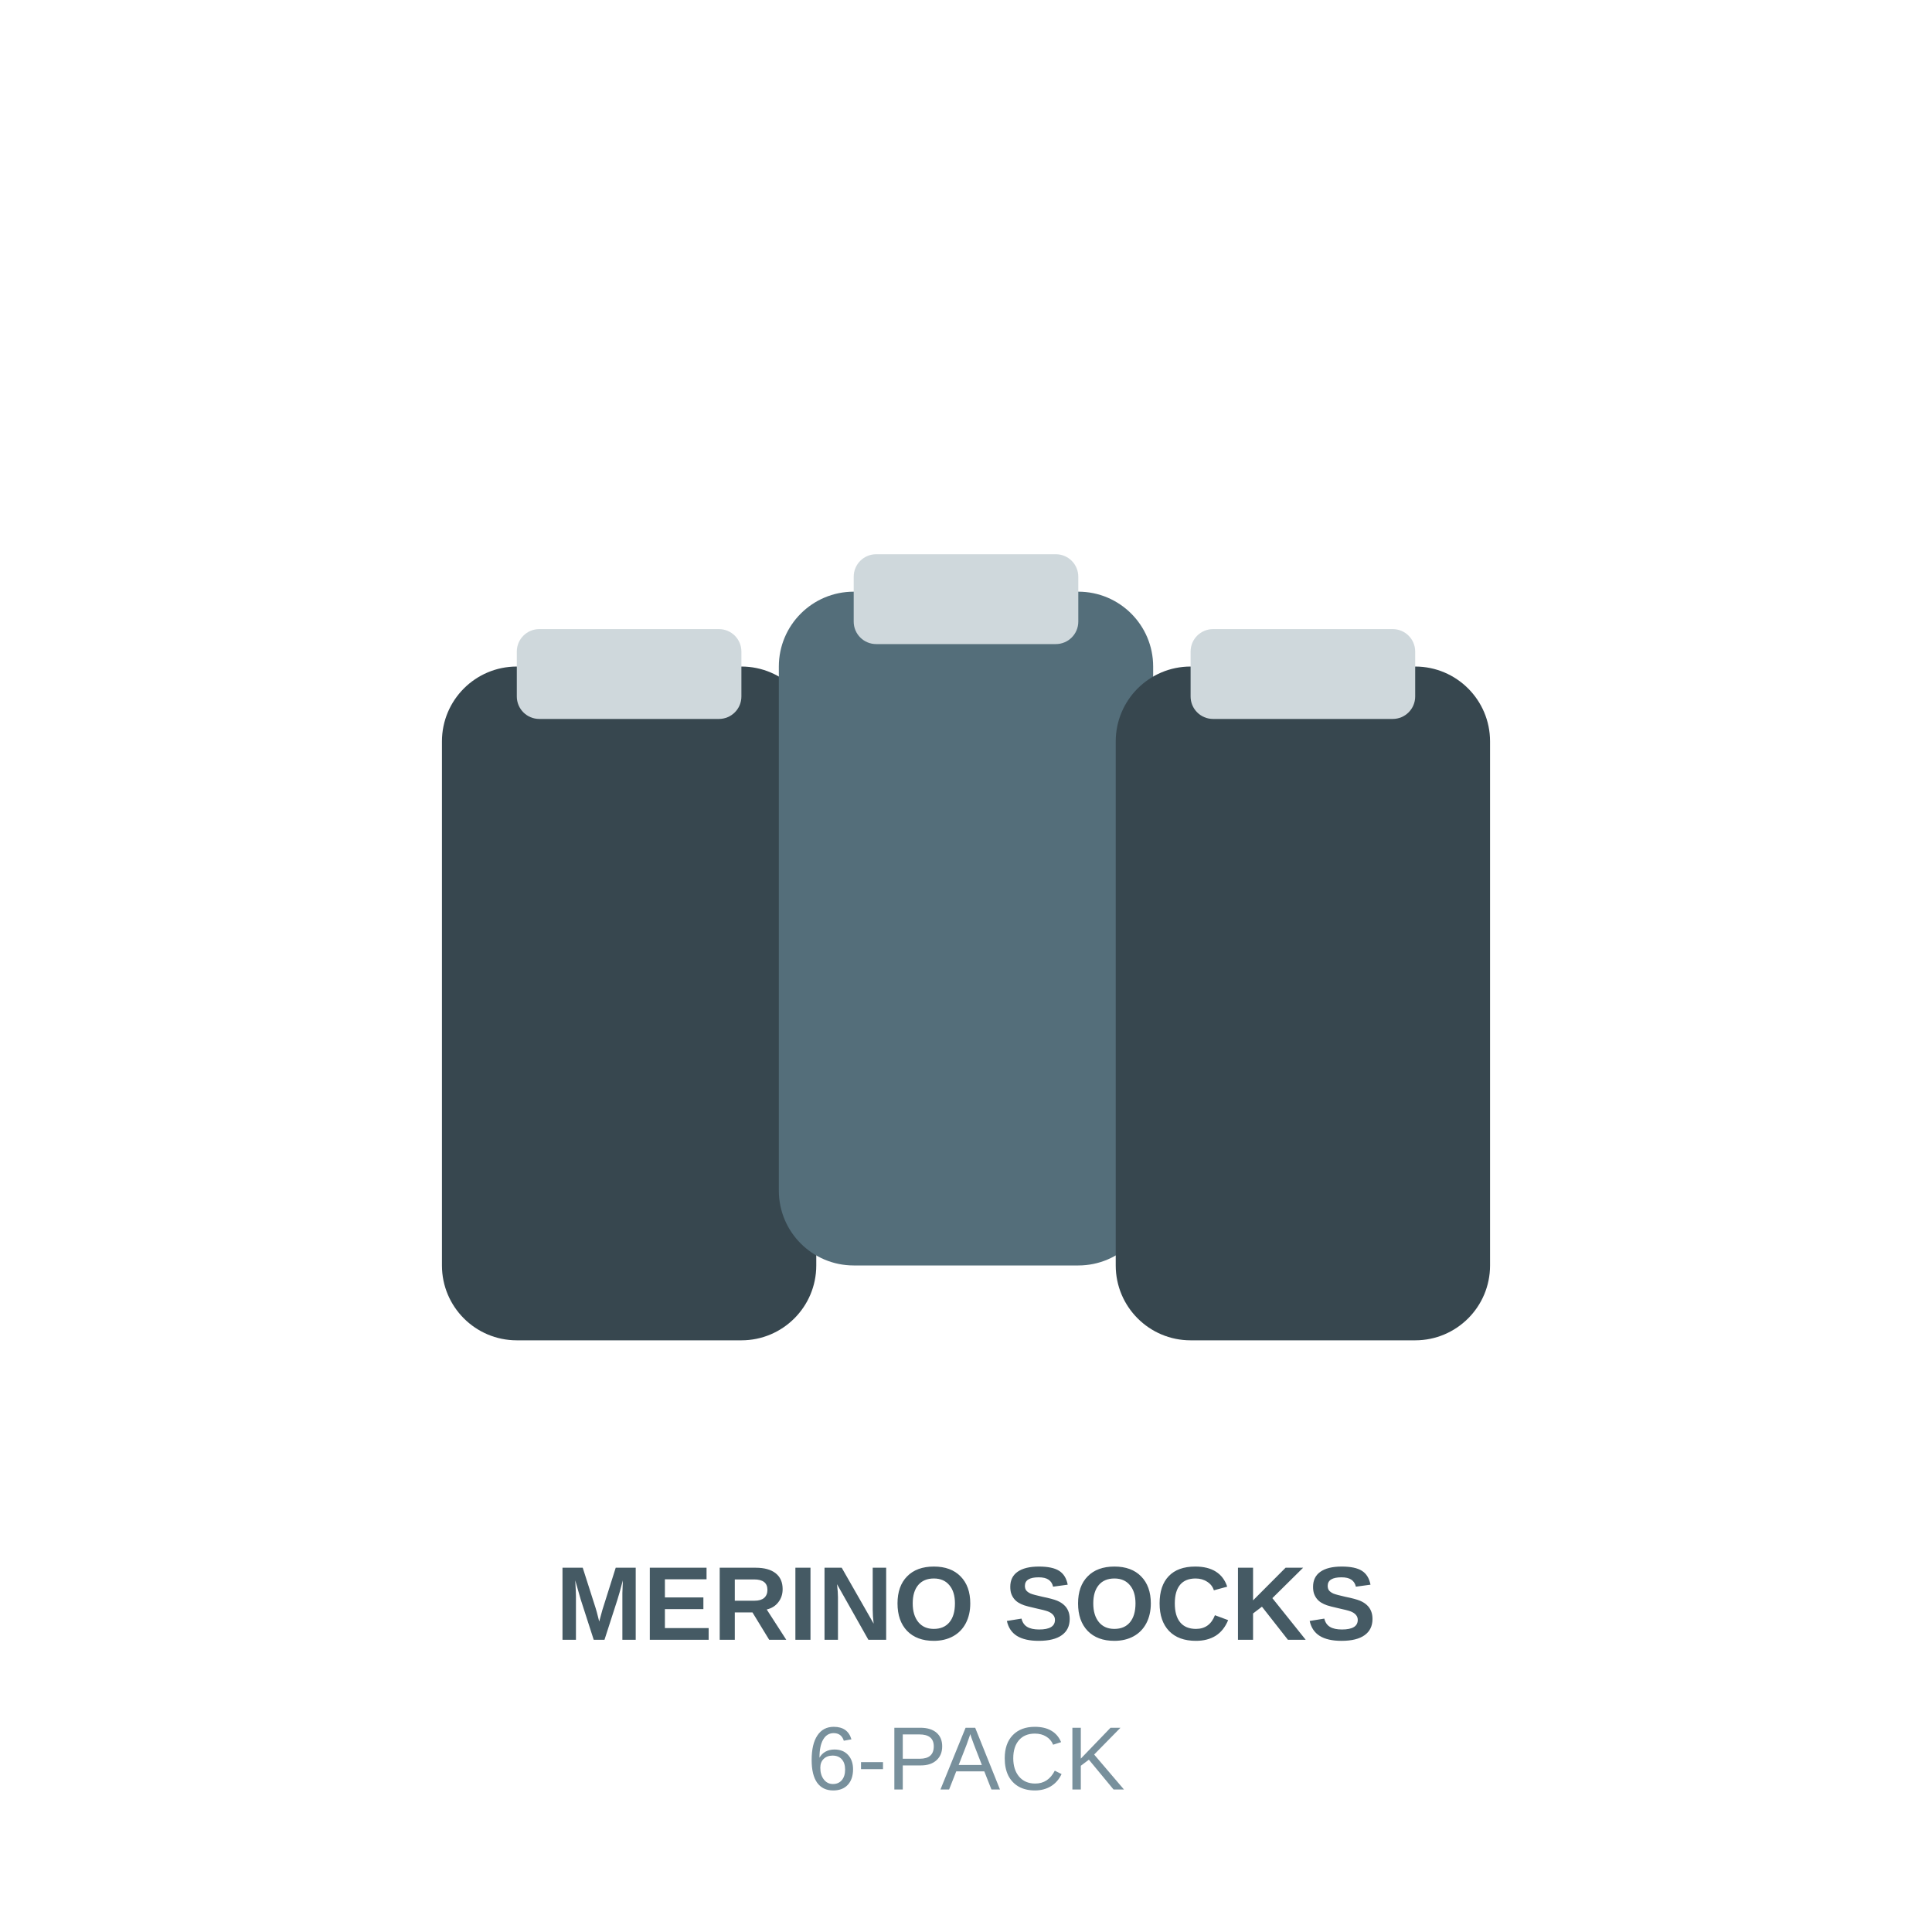
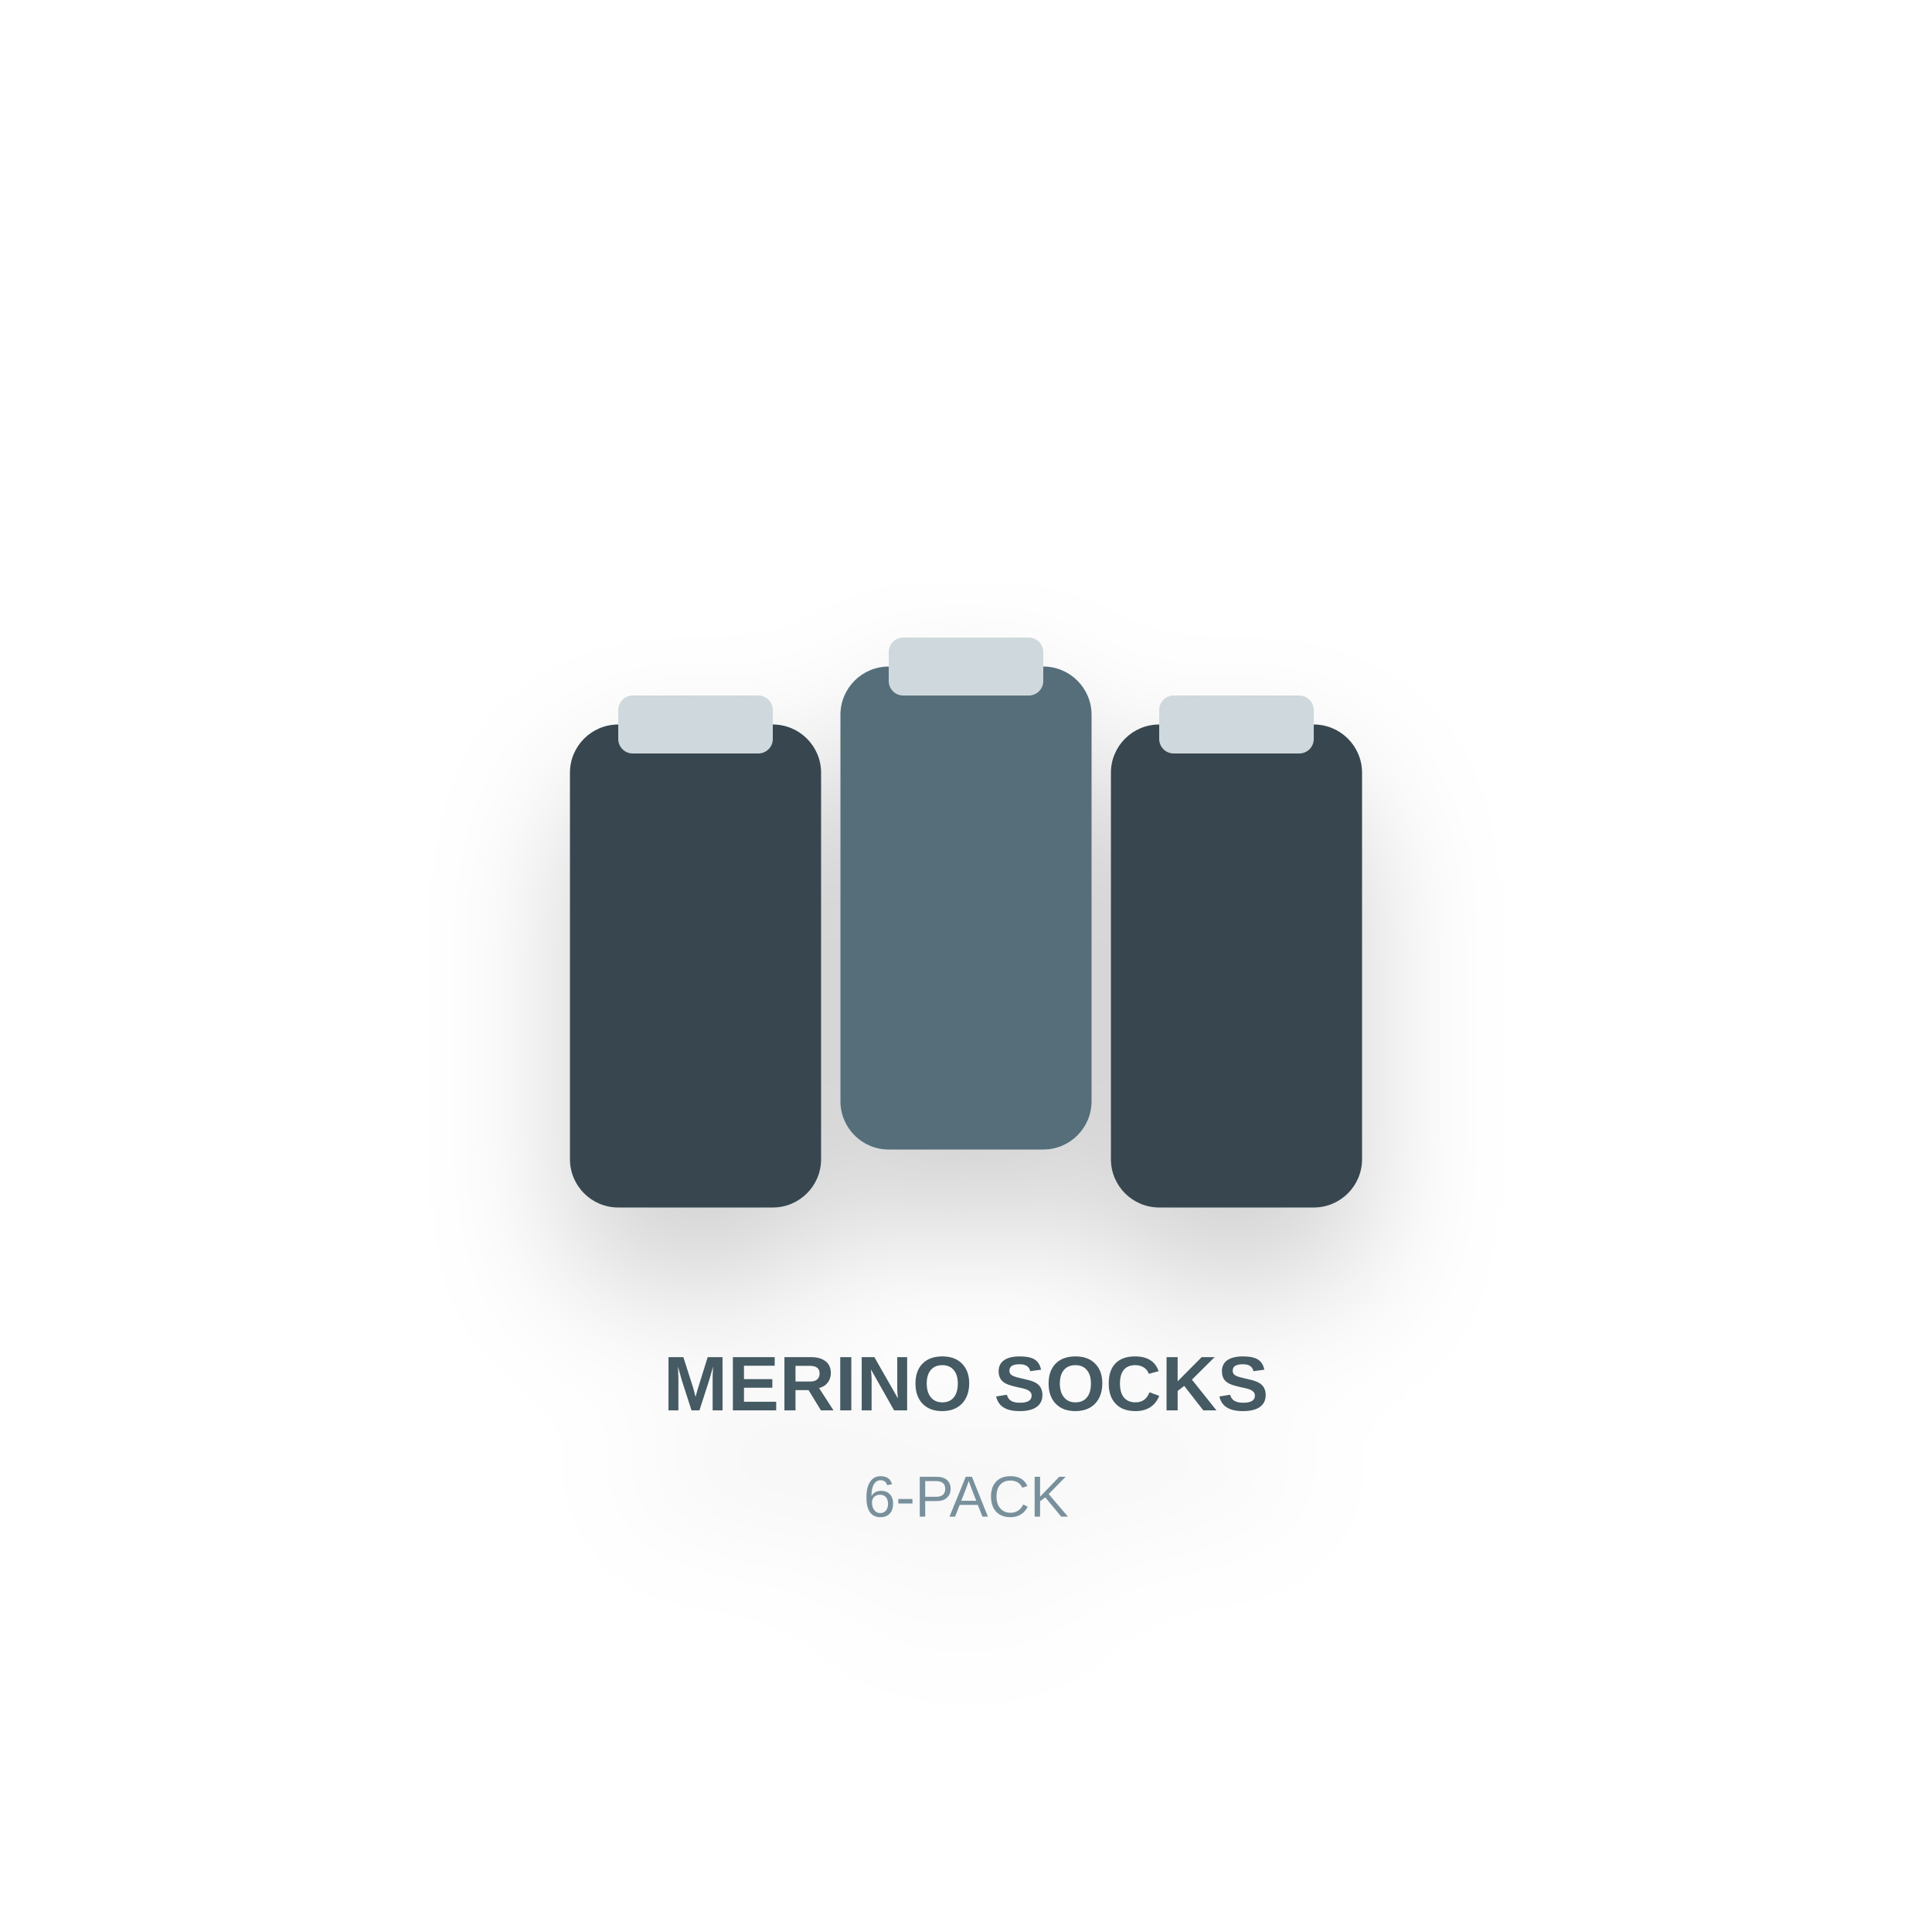
<svg xmlns="http://www.w3.org/2000/svg" viewBox="0 0 400 400" width="400" height="400">
  <rect width="400" height="400" fill="#ffffff" />
-   <g transform="translate(200 200) scale(1.55) translate(-200 -200)">
-     <rect x="130" y="160" width="50" height="90" rx="10" fill="#37474f" />
-     <rect x="175" y="150" width="50" height="90" rx="10" fill="#546e7a" />
-     <rect x="220" y="160" width="50" height="90" rx="10" fill="#37474f" />
-     <rect x="140" y="155" width="30" height="12" rx="3" fill="#cfd8dc" />
-     <rect x="185" y="145" width="30" height="12" rx="3" fill="#cfd8dc" />
-     <rect x="230" y="155" width="30" height="12" rx="3" fill="#cfd8dc" />
-     <text x="200" y="290" text-anchor="middle" fill="#455a64" font-family="Arial" font-size="14" font-weight="700">MERINO SOCKS</text>
-     <text x="200" y="310" text-anchor="middle" fill="#78909c" font-family="Arial" font-size="12">6-PACK</text>
+   <defs>
+     <filter id="pack" x="-25%" y="-15%" width="150%" height="150%">
+       <feDropShadow dx="0" dy="16" stdDeviation="14" flood-color="#1a1a1a" flood-opacity="0.18" />
+     </filter>
+     <linearGradient id="shine" x1="0" y1="0" x2="1" y2="0">
+       <stop offset="0" stop-color="#fff" stop-opacity="0" />
+       <stop offset="0.45" stop-color="#fff" stop-opacity="0.22" />
+       <stop offset="1" stop-color="#fff" stop-opacity="0" />
+     </linearGradient>
+   </defs>
+   <g filter="url(#pack)">
+     <rect x="118" y="150" width="52" height="100" rx="10" fill="#37474f" />
+     <rect x="174" y="138" width="52" height="100" rx="10" fill="#546e7a" />
+     <rect x="230" y="150" width="52" height="100" rx="10" fill="#37474f" />
+     <rect x="128" y="144" width="32" height="12" rx="3" fill="#cfd8dc" />
+     <rect x="184" y="132" width="32" height="12" rx="3" fill="#cfd8dc" />
+     <rect x="240" y="144" width="32" height="12" rx="3" fill="#cfd8dc" />
+     <text x="200" y="292" text-anchor="middle" fill="#455a64" font-family="Arial" font-size="16" font-weight="700">MERINO SOCKS</text>
+     <text x="200" y="314" text-anchor="middle" fill="#78909c" font-family="Arial" font-size="12">6-PACK</text>
  </g>
</svg>
